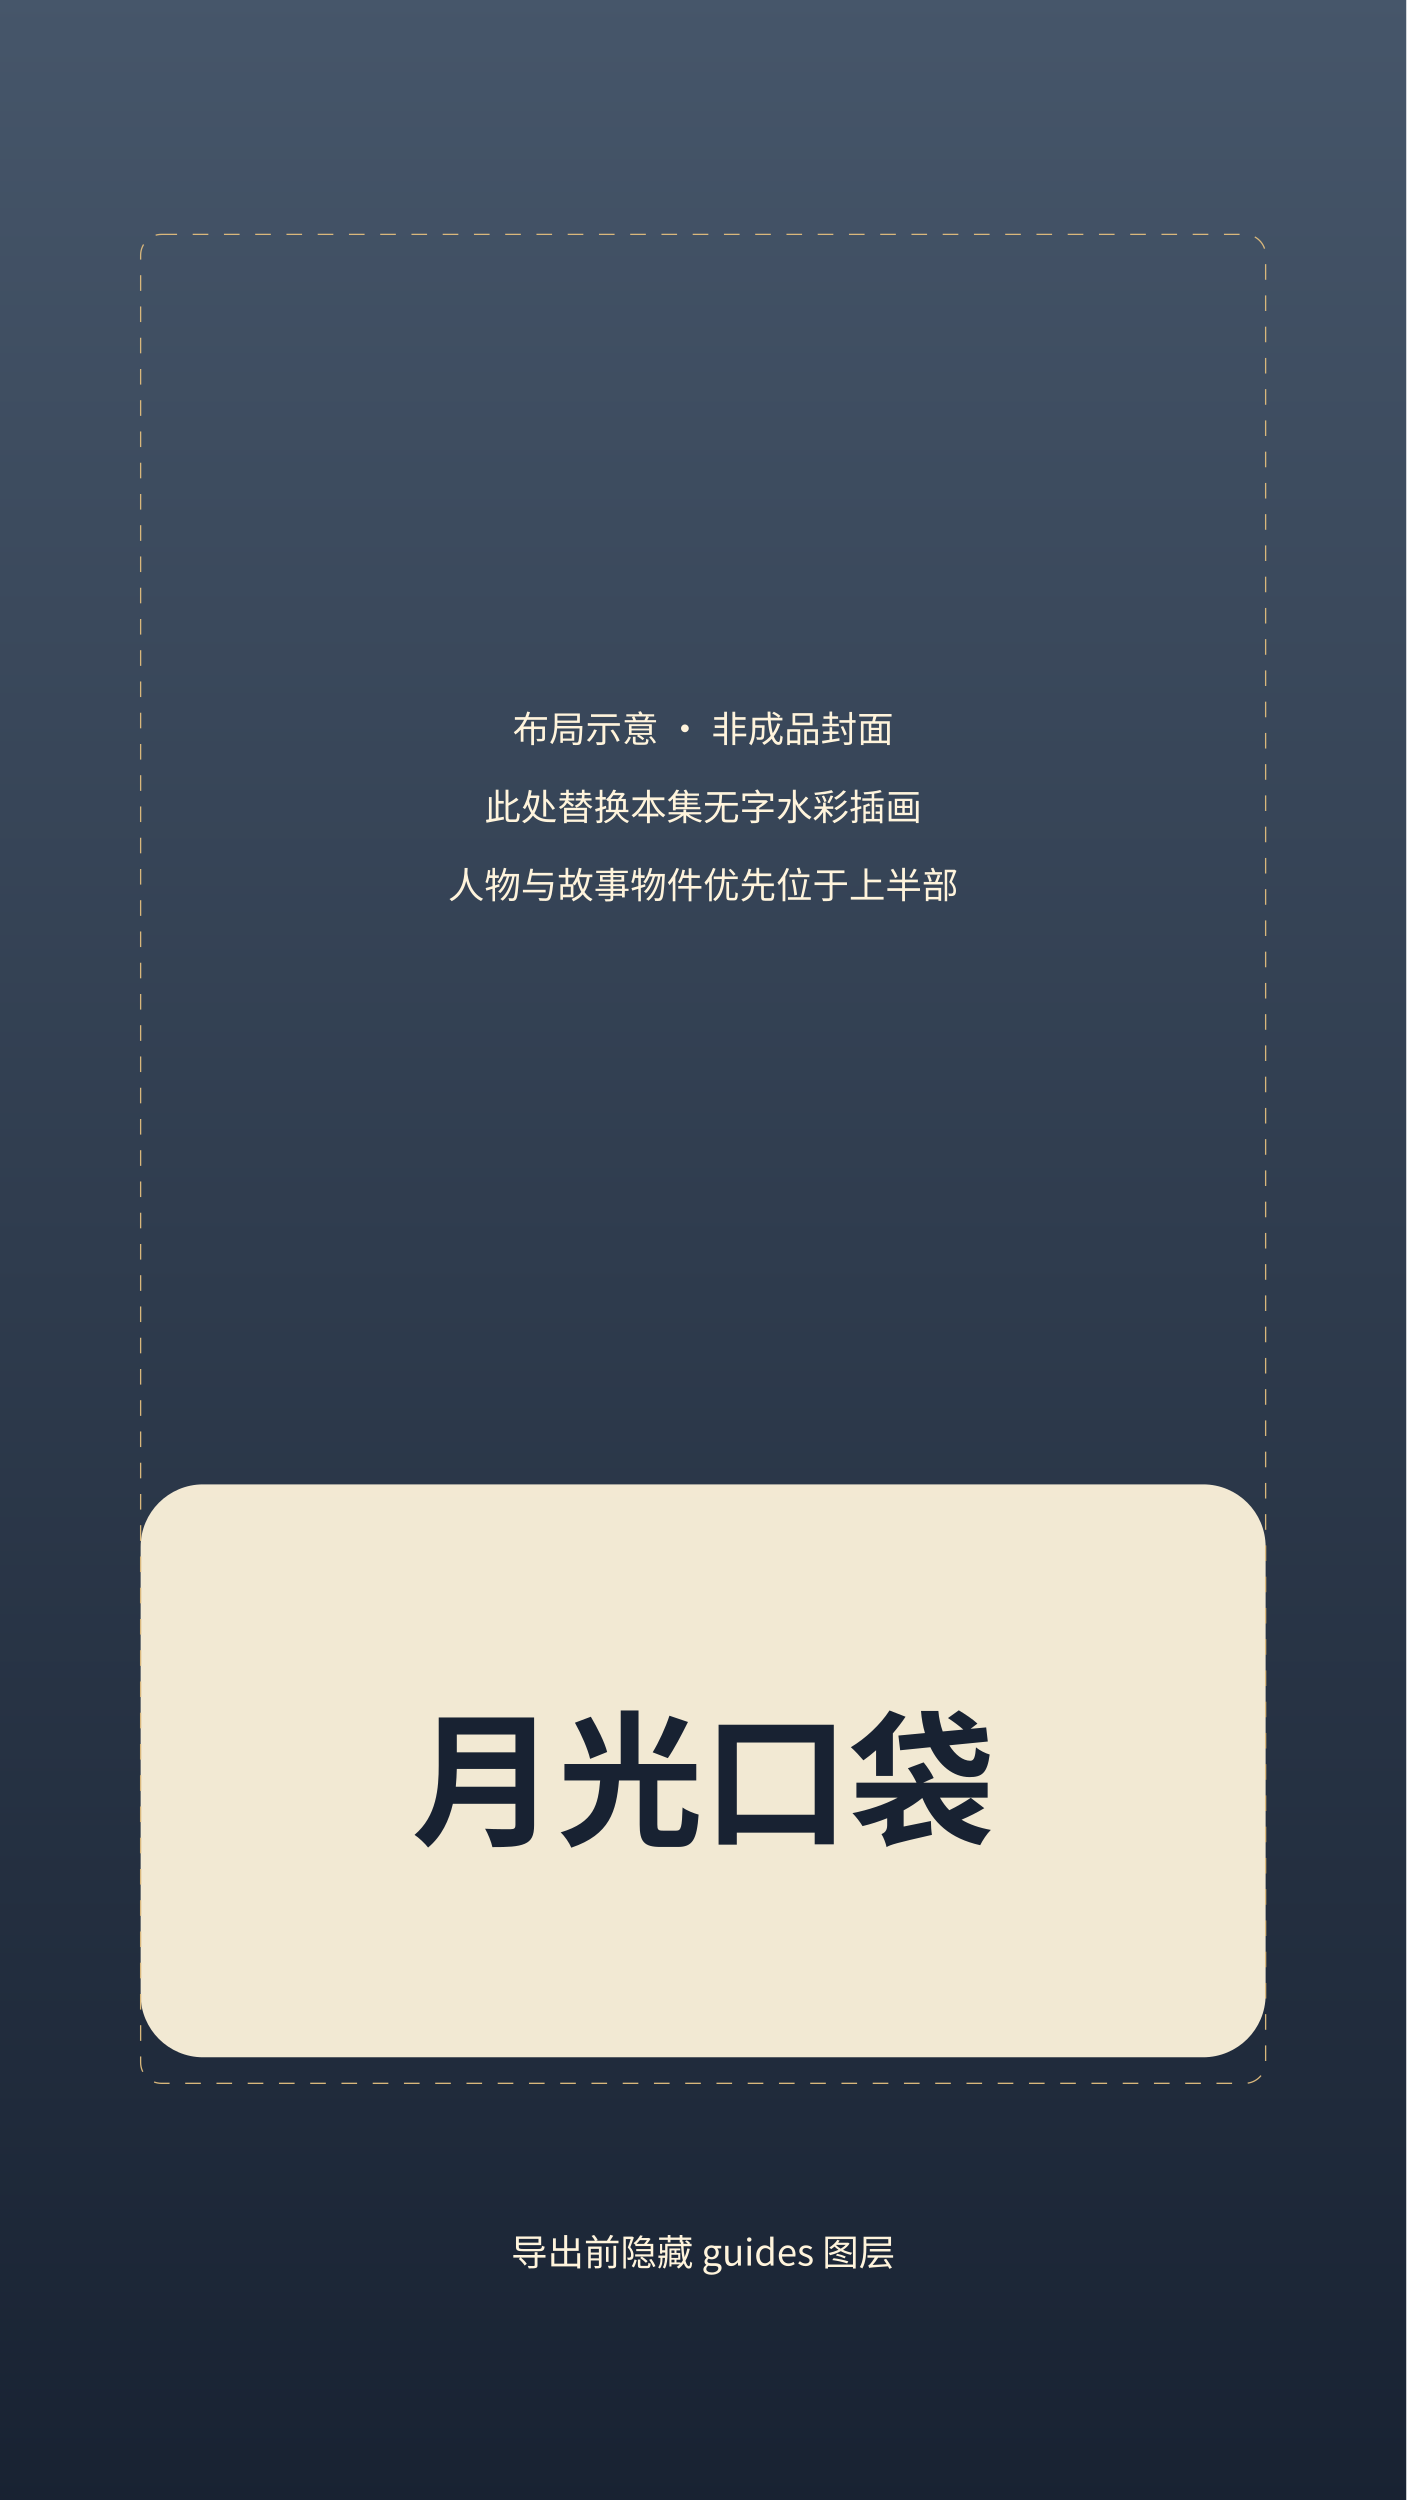
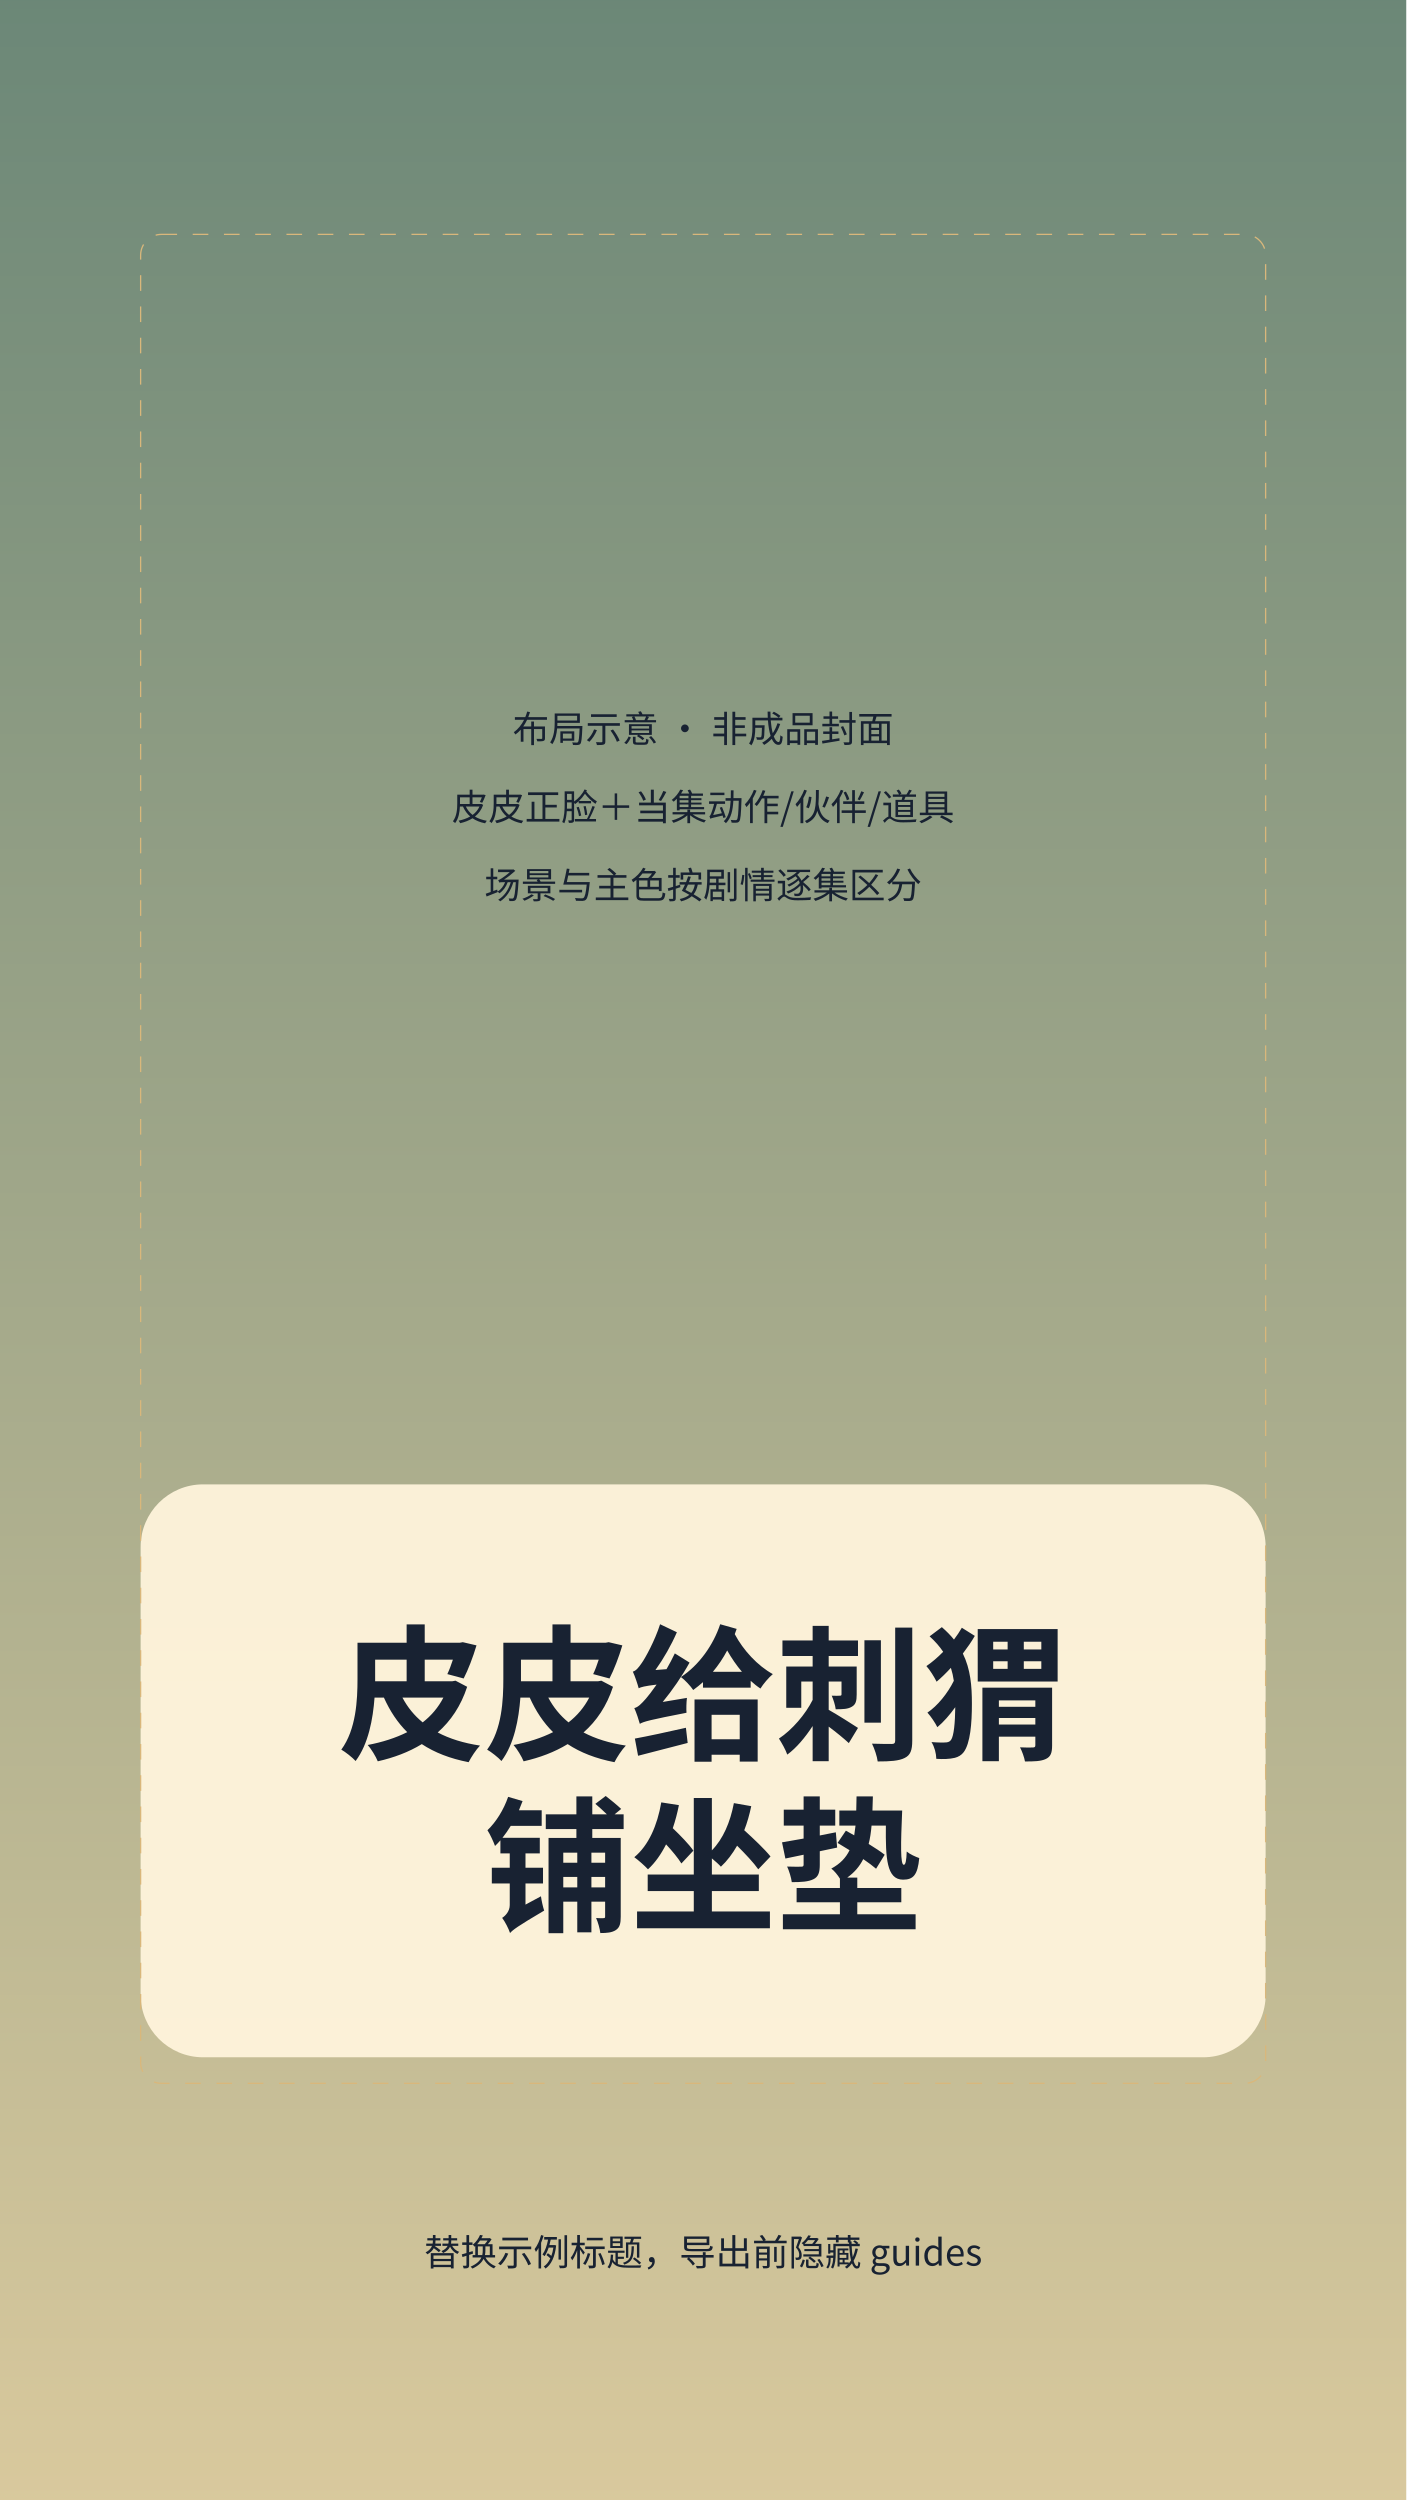
<svg xmlns="http://www.w3.org/2000/svg" width="1080" height="1920" viewBox="0 0 1080 1920" role="img" aria-labelledby="title description">
  <defs>
-     <linearGradient id="night" x2="0" y2="1">
-       <stop stop-color="#46566A" />
-       <stop offset="1" stop-color="#182232" />
+     <linearGradient id="scene-color" x2="0" y2="1">
+       <stop stop-color="#6B8777" />
+       <stop offset="1" stop-color="#D9C99D" />
    </linearGradient>
  </defs>
  <g id="episode-art">
-     <rect width="1080" height="1920" fill="url(#night)" />
+     <rect width="1080" height="1920" fill="url(#scene-color)" />
  </g>
  <g id="title-card">
    <rect x="108" y="1140" width="864" height="440" rx="48" fill="#FFF4DC" fill-opacity="0.94" />
-     <text id="episode-title" x="540" y="1360" dominant-baseline="central" text-anchor="middle" font-family="Noto Sans CJK SC, sans-serif" font-weight="700" font-size="112" fill="#182232">月光口袋</text>
+     <g id="episode-title" text-anchor="middle" dominant-baseline="central" font-family="Noto Sans CJK SC, sans-serif" font-weight="700" font-size="112" fill="#182232">
+       <text id="title-line-1" x="540" y="1294">皮皮给刺猬</text>
+       <text id="title-line-2" x="540" y="1426">铺坐垫</text>
+     </g>
  </g>
-   <g id="guides" font-family="Noto Sans CJK SC, sans-serif" font-size="28" fill="#FFF4DC" text-anchor="middle">
+   <g id="guides" font-family="Noto Sans CJK SC, sans-serif" font-size="28" fill="#182232" text-anchor="middle">
    <rect x="108" y="180" width="864" height="1420" rx="16" fill="none" stroke="#D9B77B" stroke-dasharray="12 12" />
    <text x="540" y="570">布局示意 · 非成品封面</text>
-     <text x="540" y="630">此处替换本集无字水彩插画</text>
-     <text x="540" y="690">人物与故事物件优先位于上半部</text>
-     <text x="540" y="1740">导出前隐藏 guides 图层</text>
+     <text x="540" y="630">皮皮正脸＋当集动作/伙伴/道具</text>
+     <text x="540" y="690">场景与主色按剧情逐集区分</text>
+     <text x="540" y="1740">替换示例标题，导出前隐藏 guides</text>
  </g>
</svg>
